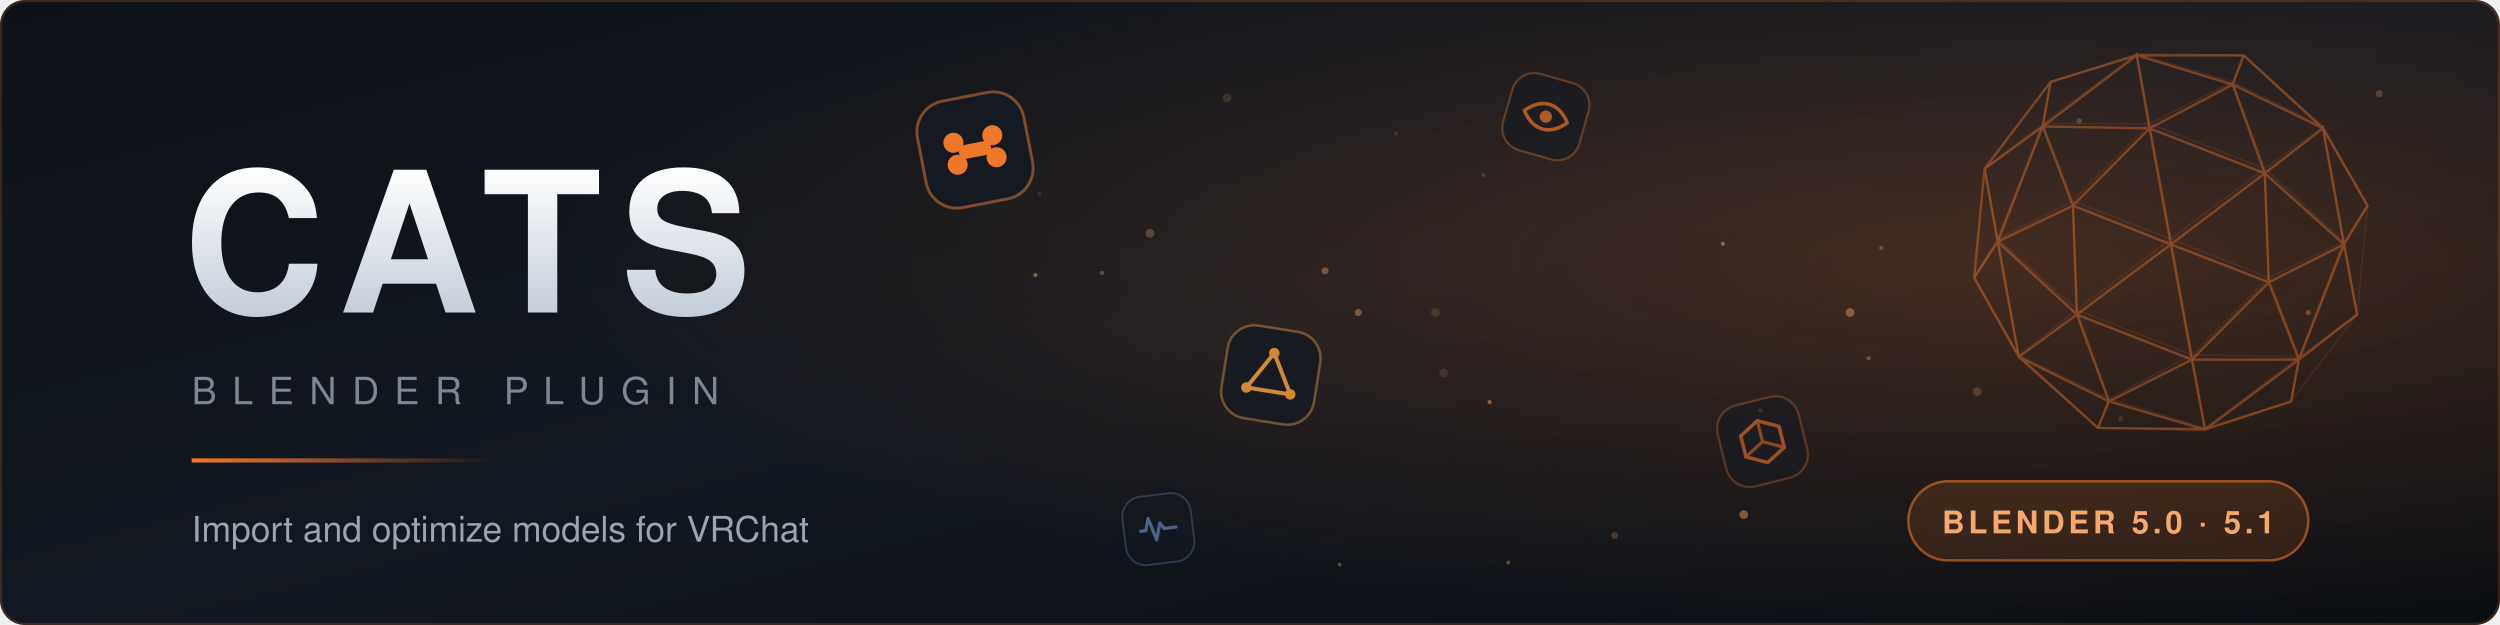
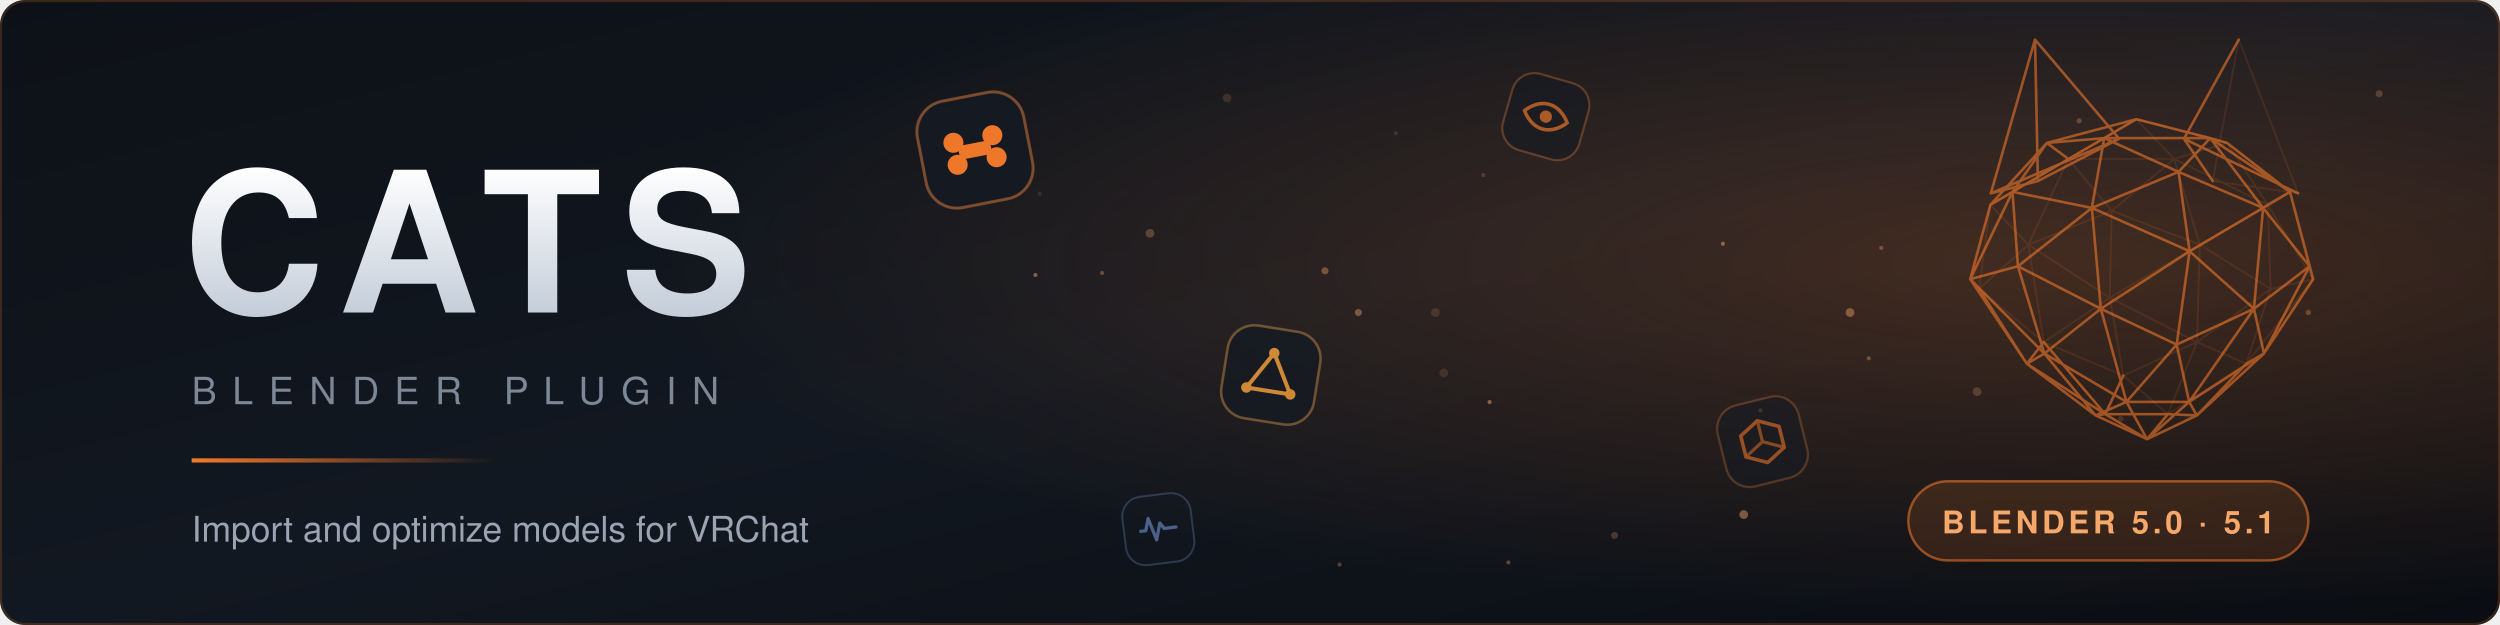
<svg xmlns="http://www.w3.org/2000/svg" viewBox="0 0 1200 300" width="1200" height="300" role="img" aria-label="Cats Blender Plugin for Blender 5.x">
  <defs>
    <linearGradient id="bg" x1="0" y1="0" x2="1" y2="1">
      <stop offset="0" stop-color="#0d1117" />
      <stop offset="0.5" stop-color="#121821" />
      <stop offset="1" stop-color="#0a0d12" />
    </linearGradient>
-     <radialGradient id="glow" cx="0.8" cy="0.42" r="0.58">
+     <radialGradient id="glow" cx="0.82" cy="0.42" r="0.56">
      <stop offset="0" stop-color="#f5792a" stop-opacity="0.22" />
      <stop offset="1" stop-color="#f5792a" stop-opacity="0" />
    </radialGradient>
    <linearGradient id="rule" x1="0" y1="0" x2="1" y2="0">
      <stop offset="0" stop-color="#f5792a" />
      <stop offset="1" stop-color="#f5792a" stop-opacity="0" />
    </linearGradient>
    <linearGradient id="word" x1="0" y1="0" x2="0" y2="1">
      <stop offset="0" stop-color="#ffffff" />
      <stop offset="1" stop-color="#c3ccd8" />
    </linearGradient>
    <clipPath id="frame">
      <rect width="1200" height="300" rx="12" />
    </clipPath>
  </defs>
  <g clip-path="url(#frame)">
    <rect width="1200" height="300" fill="url(#bg)" />
    <rect width="1200" height="300" fill="url(#glow)" />
    <circle cx="670" cy="64" r="1.0" fill="#f5a86a" opacity="0.15" />
    <circle cx="827" cy="117" r="1.0" fill="#f5a86a" opacity="0.47" />
    <circle cx="589" cy="47" r="2.1" fill="#f5a86a" opacity="0.15" />
    <circle cx="497" cy="132" r="1.0" fill="#f5a86a" opacity="0.48" />
    <circle cx="897" cy="172" r="1.0" fill="#f5a86a" opacity="0.34" />
    <circle cx="724" cy="270" r="1.0" fill="#f5a86a" opacity="0.33" />
    <circle cx="529" cy="131" r="1.0" fill="#f5a86a" opacity="0.34" />
    <circle cx="845" cy="197" r="1.0" fill="#f5a86a" opacity="0.34" />
    <circle cx="903" cy="119" r="1.0" fill="#f5a86a" opacity="0.33" />
    <circle cx="888" cy="150" r="2.1" fill="#f5a86a" opacity="0.42" />
    <circle cx="775" cy="257" r="1.7" fill="#f5a86a" opacity="0.23" />
    <circle cx="1018" cy="201" r="1.3" fill="#f5a86a" opacity="0.15" />
    <circle cx="652" cy="150" r="1.7" fill="#f5a86a" opacity="0.40" />
    <circle cx="643" cy="271" r="1.0" fill="#f5a86a" opacity="0.31" />
    <circle cx="552" cy="112" r="2.1" fill="#f5a86a" opacity="0.28" />
    <circle cx="1142" cy="45" r="1.7" fill="#f5a86a" opacity="0.25" />
    <circle cx="689" cy="150" r="2.1" fill="#f5a86a" opacity="0.15" />
    <circle cx="499" cy="93" r="1.0" fill="#f5a86a" opacity="0.14" />
    <circle cx="949" cy="188" r="2.1" fill="#f5a86a" opacity="0.23" />
    <circle cx="715" cy="193" r="1.0" fill="#f5a86a" opacity="0.48" />
    <circle cx="693" cy="179" r="2.1" fill="#f5a86a" opacity="0.14" />
    <circle cx="998" cy="58" r="1.3" fill="#f5a86a" opacity="0.27" />
    <circle cx="1108" cy="150" r="1.3" fill="#f5a86a" opacity="0.29" />
    <circle cx="837" cy="247" r="2.1" fill="#f5a86a" opacity="0.45" />
    <circle cx="636" cy="130" r="1.7" fill="#f5a86a" opacity="0.38" />
    <circle cx="712" cy="84" r="1.0" fill="#f5a86a" opacity="0.19" />
-     <g fill="none" stroke="#f5792a" stroke-linecap="round">
-       <path d="M984.3 39.3L1025.6 25.8 M984.3 39.3L980.5 59.4 M1071.7 39.3L1025.6 25.8 M1071.7 39.3L1077.0 26.6 M1071.7 39.3L1031.9 59.4 M1071.7 39.3L1115.0 60.7 M1071.7 39.3L1087.1 81.0 M1099.7 192.7L1131.4 151.0 M1099.7 192.7L1058.4 205.4 M1099.7 192.7L1103.5 171.3 M1012.3 191.4L969.0 170.4 M1012.3 191.4L996.9 148.8 M1012.3 191.4L1058.4 205.4 M1012.3 191.4L1007.0 205.4 M1012.3 191.4L1052.2 170.4 M995.0 96.5L980.5 59.4 M995.0 96.5L1031.9 59.4 M995.0 96.5L958.9 114.7 M995.0 96.5L996.9 148.8 M995.0 96.5L1042.0 114.7 M1089.0 133.3L1042.0 114.7 M1089.0 133.3L1087.1 81.0 M1089.0 133.3L1103.5 171.3 M1089.0 133.3L1052.2 170.4 M1089.0 133.3L1125.1 116.0 M1136.4 98.7L1115.0 60.7 M1136.4 98.7L1131.4 151.0 M1136.4 98.7L1125.1 116.0 M947.6 133.3L958.9 114.7 M947.6 133.3L969.0 170.4 M1025.6 25.8L1077.0 26.6 M1025.6 25.8L980.5 59.4 M1025.6 25.8L1031.9 59.4 M1077.0 26.6L1115.0 60.7 M980.5 59.4L1031.9 59.4 M980.5 59.4L952.6 81.0 M980.5 59.4L958.9 114.7 M1031.9 59.4L1042.0 114.7 M1031.9 59.4L1087.1 81.0 M952.6 81.0L958.9 114.7 M958.9 114.7L969.0 170.4 M958.9 114.7L996.9 148.8 M1115.0 60.7L1087.1 81.0 M1115.0 60.7L1125.1 116.0 M969.0 171.3L969.0 170.4 M969.0 170.4L996.9 148.8 M969.0 170.4L1007.0 205.4 M996.9 148.8L1042.0 114.7 M996.9 148.8L1052.2 170.4 M1042.0 114.7L1087.1 81.0 M1042.0 114.7L1052.2 170.4 M1087.1 81.0L1125.1 116.0 M1131.4 151.0L1103.5 171.3 M1131.4 151.0L1125.1 116.0 M1058.4 206.2L1058.4 205.4 M1058.4 205.4L1007.0 205.4 M1058.4 205.4L1103.5 171.3 M1058.4 205.4L1052.2 170.4 M1103.5 171.3L1052.2 170.4 M1103.5 171.3L1125.1 116.0" stroke-width="0.9" stroke-opacity="0.10" />
-       <path d="M984.3 39.3L980.5 60.7 M984.3 39.3L1025.6 26.6 M984.3 39.3L952.6 81.0 M1012.3 192.7L996.9 151.0 M1012.3 192.7L969.0 171.3 M1012.3 192.7L1058.4 206.2 M1012.3 192.7L1052.1 172.6 M1012.3 192.7L1007.0 205.4 M1099.7 192.7L1103.5 172.6 M1099.7 192.7L1058.4 206.2 M1089.0 135.5L1087.1 83.2 M1089.0 135.5L1042.0 117.3 M1089.0 135.5L1103.5 172.6 M1089.0 135.5L1125.1 117.3 M1089.0 135.5L1052.1 172.6 M1071.7 40.6L1025.6 26.6 M1071.7 40.6L1031.8 61.6 M1071.7 40.6L1077.0 26.6 M1071.7 40.6L1115.0 61.6 M1071.7 40.6L1087.1 83.2 M1136.4 98.7L1115.0 61.6 M1136.4 98.7L1125.1 117.3 M947.6 133.3L952.6 81.0 M947.6 133.3L958.9 116.0 M947.6 133.3L969.0 171.3 M995.0 98.7L980.5 60.7 M995.0 98.7L1031.8 61.6 M995.0 98.7L958.9 116.0 M995.0 98.7L1042.0 117.3 M995.0 98.7L996.9 151.0 M980.5 60.7L1025.6 26.6 M980.5 60.7L1031.8 61.6 M980.5 60.7L952.6 81.0 M980.5 60.7L958.9 116.0 M1025.6 26.6L1031.8 61.6 M1025.6 26.6L1025.6 25.8 M1025.6 26.6L1077.0 26.6 M1031.8 61.6L1087.1 83.2 M1031.8 61.6L1042.0 117.3 M1077.0 26.6L1115.0 61.6 M952.6 81.0L958.9 116.0 M958.9 116.0L996.9 151.0 M958.9 116.0L969.0 171.3 M1115.0 60.7L1115.0 61.6 M1115.0 61.6L1087.1 83.2 M1115.0 61.6L1125.1 117.3 M1087.1 83.2L1042.0 117.3 M1087.1 83.2L1125.1 117.3 M1042.0 117.3L996.9 151.0 M1042.0 117.3L1052.1 172.6 M996.9 151.0L969.0 171.3 M996.9 151.0L1052.1 172.6 M969.0 171.3L1007.0 205.4 M1131.4 151.0L1103.5 172.6 M1131.4 151.0L1125.1 117.3 M1103.5 172.6L1125.1 117.3 M1103.5 172.6L1058.4 206.2 M1103.5 172.6L1052.1 172.6 M1058.4 206.2L1052.1 172.6 M1058.4 206.2L1007.0 205.4" stroke-width="1.15" stroke-opacity="0.38" />
+     <g fill="none" stroke="#f5792a" stroke-linecap="round" stroke-linejoin="round">
+       <path d="M1069.0 68.6L1025.4 57.2 M1069.0 68.6L1043.6 76.3 M1069.0 68.6L1088.5 98.3 M1019.2 180.3L981.0 164.2 M1019.2 180.3L1012.7 142.9 M1019.2 180.3L1040.6 198.8 M1019.2 180.3L1054.5 164.2 M1013.6 101.2L992.8 76.3 M1013.6 101.2L1043.6 76.3 M1013.6 101.2L973.6 117.5 M1013.6 101.2L1012.7 142.9 M1013.6 101.2L1055.9 117.5 M1089.9 138.7L1055.9 117.5 M1089.9 138.7L1088.5 98.3 M1089.9 138.7L1078.2 174.6 M1089.9 138.7L1054.5 164.2 M1089.9 138.7L1110.3 134.0 M949.9 138.7L955.4 98.3 M949.9 138.7L973.6 117.5 M949.9 138.7L981.0 164.2 M1025.4 57.2L992.8 76.3 M1025.4 57.2L1043.6 76.3 M992.8 76.3L1043.6 76.3 M992.8 76.3L955.4 98.3 M992.8 76.3L973.6 117.5 M1043.6 76.3L1055.9 117.5 M1043.6 76.3L1088.5 98.3 M955.4 98.3L973.6 117.5 M973.6 117.5L981.0 164.2 M973.6 117.5L1012.7 142.9 M981.0 164.2L1012.7 142.9 M1012.7 142.9L1055.9 117.5 M1012.7 142.9L1054.5 164.2 M1055.9 117.5L1088.5 98.3 M1055.9 117.5L1054.5 164.2 M1088.5 98.3L1110.3 134.0 M1040.6 198.8L1078.2 174.6 M1040.6 198.8L1054.5 164.2 M1078.2 174.6L1054.5 164.2 M1078.2 174.6L1110.3 134.0 M1103.1 92.8L1062.1 86.9 M1103.1 92.8L1074.6 19.0 M1062.1 86.9L1074.6 19.0" stroke-width="0.9" stroke-opacity="0.12" />
+       <path d="M982.5 68.6L966.0 92.1 M982.5 68.6L1010.0 66.3 M982.5 68.6L1025.4 57.2 M982.5 68.6L992.8 76.3 M982.5 68.6L955.4 98.3 M1069.0 68.6L1060.9 66.3 M1069.0 68.6L1099.2 92.1 M1005.9 199.4L981.3 169.7 M1005.9 199.4L972.9 174.6 M1005.9 199.4L1030.6 210.8 M1005.9 199.4L1020.7 192.9 M1005.9 199.4L1010.5 198.8 M1054.5 199.4L1086.7 169.7 M1054.5 199.4L1050.8 192.9 M1054.5 199.4L1030.6 210.8 M1054.5 199.4L1040.6 198.8 M1054.5 199.4L1078.2 174.6 M1044.8 165.4L1051.0 120.6 M1044.8 165.4L1008.4 148.2 M1044.8 165.4L1050.8 192.9 M1044.8 165.4L1081.9 148.2 M1044.8 165.4L1020.7 192.9 M1045.7 82.5L1010.0 66.3 M1045.7 82.5L1004.1 99.8 M1045.7 82.5L1060.9 66.3 M1045.7 82.5L1086.3 99.8 M1045.7 82.5L1051.0 120.6 M1019.2 180.3L1010.5 198.8 M1108.6 127.8L1099.2 92.1 M1108.6 127.8L1086.3 99.8 M1108.6 127.8L1086.7 169.7 M1108.6 127.8L1081.9 148.2 M1108.6 127.8L1110.3 134.0 M949.9 138.7L945.7 134.0 M949.9 138.7L972.9 174.6 M968.6 127.8L966.0 92.1 M968.6 127.8L1004.1 99.8 M968.6 127.8L945.7 134.0 M968.6 127.8L1008.4 148.2 M968.6 127.8L981.3 169.7 M966.0 92.1L1010.0 66.3 M966.0 92.1L1004.1 99.8 M966.0 92.1L955.4 98.3 M966.0 92.1L945.7 134.0 M1010.0 66.3L1004.1 99.8 M1010.0 66.3L1025.4 57.2 M1010.0 66.3L1060.9 66.3 M1004.1 99.8L1051.0 120.6 M1004.1 99.8L1008.4 148.2 M1025.4 57.2L1060.9 66.3 M1060.9 66.3L1099.2 92.1 M1060.9 66.3L1086.3 99.8 M955.4 98.3L945.7 134.0 M945.7 134.0L981.3 169.7 M945.7 134.0L972.9 174.6 M1099.2 92.1L1086.3 99.8 M1099.2 92.1L1088.5 98.3 M1099.2 92.1L1110.3 134.0 M1086.3 99.8L1051.0 120.6 M1086.3 99.8L1081.9 148.2 M1051.0 120.6L1008.4 148.2 M1051.0 120.6L1081.9 148.2 M1008.4 148.2L981.3 169.7 M1008.4 148.2L1020.7 192.9 M981.3 169.7L972.9 174.6 M981.3 169.7L1020.7 192.9 M972.9 174.6L981.0 164.2 M972.9 174.6L1010.5 198.8 M981.0 164.2L1010.5 198.8 M1086.7 169.7L1050.8 192.9 M1086.7 169.7L1081.9 148.2 M1086.7 169.7L1078.2 174.6 M1086.7 169.7L1110.3 134.0 M1050.8 192.9L1081.9 148.2 M1050.8 192.9L1030.6 210.8 M1050.8 192.9L1020.7 192.9 M1030.6 210.8L1020.7 192.9 M1030.6 210.8L1040.6 198.8 M1030.6 210.8L1010.5 198.8 M1040.6 198.8L1010.5 198.8 M1017.2 66.6L955.6 92.8 M1017.2 66.6L978.2 86.9 M1017.2 66.6L976.8 19.0 M955.6 92.8L978.2 86.9 M955.6 92.8L976.8 19.0 M978.2 86.9L976.8 19.0 M1048.3 66.6L1103.1 92.8 M1048.3 66.6L1062.1 86.9 M1048.3 66.6L1074.6 19.0" stroke-width="1.25" stroke-opacity="0.58" />
    </g>
    <g stroke-linecap="round">
      <g transform="translate(468 72) rotate(-11) scale(1.000)" opacity="0.97" color="#f5792a">
        <rect x="-26" y="-26" width="52" height="52" rx="15" fill="#141a22" fill-opacity="0.94" stroke="#f5792a" stroke-opacity="0.42" stroke-width="1.5" />
        <rect x="-26" y="-26" width="52" height="52" rx="15" fill="none" stroke="#ffffff" stroke-opacity="0.07" stroke-width="1" />
        <g stroke="#f5792a" transform="scale(1.12)">
          <rect x="-7" y="-3" width="14" height="6" rx="3" fill="currentColor" stroke="none" />
          <circle cx="-8.5" cy="-4.8" r="4.3" fill="currentColor" stroke="none" />
          <circle cx="-8.5" cy="4.8" r="4.3" fill="currentColor" stroke="none" />
          <circle cx="8.5" cy="-4.8" r="4.3" fill="currentColor" stroke="none" />
          <circle cx="8.5" cy="4.8" r="4.3" fill="currentColor" stroke="none" />
        </g>
      </g>
      <g transform="translate(610 180) rotate(9) scale(0.865)" opacity="0.82" color="#f5a03a">
        <rect x="-26" y="-26" width="52" height="52" rx="15" fill="#141a22" fill-opacity="0.94" stroke="#f5a03a" stroke-opacity="0.42" stroke-width="1.5" />
        <rect x="-26" y="-26" width="52" height="52" rx="15" fill="none" stroke="#ffffff" stroke-opacity="0.07" stroke-width="1" />
        <g stroke="#f5a03a" transform="scale(1.12)">
          <path d="M0-11 11 8H-11z" fill="none" stroke-width="2" stroke-linejoin="round" />
          <circle cy="-11" r="2.6" fill="currentColor" stroke="none" />
          <circle cx="11" cy="8" r="2.6" fill="currentColor" stroke="none" />
          <circle cx="-11" cy="8" r="2.6" fill="currentColor" stroke="none" />
        </g>
      </g>
      <g transform="translate(742 56) rotate(16) scale(0.731)" opacity="0.64" color="#f5792a">
        <rect x="-26" y="-26" width="52" height="52" rx="15" fill="#141a22" fill-opacity="0.94" stroke="#f5792a" stroke-opacity="0.42" stroke-width="1.5" />
        <rect x="-26" y="-26" width="52" height="52" rx="15" fill="none" stroke="#ffffff" stroke-opacity="0.07" stroke-width="1" />
        <g stroke="#f5792a" transform="scale(1.12)">
          <path d="M-13 0s5-7.5 13-7.5S13 0 13 0s-5 7.5-13 7.5S-13 0-13 0z" fill="none" stroke-width="2.1" />
          <circle r="3.6" fill="currentColor" stroke="none" />
        </g>
      </g>
      <g transform="translate(556 254) rotate(-7) scale(0.635)" opacity="0.48" color="#8fb3ff">
        <rect x="-26" y="-26" width="52" height="52" rx="15" fill="#141a22" fill-opacity="0.94" stroke="#8fb3ff" stroke-opacity="0.42" stroke-width="1.5" />
        <rect x="-26" y="-26" width="52" height="52" rx="15" fill="none" stroke="#ffffff" stroke-opacity="0.07" stroke-width="1" />
        <g stroke="#8fb3ff" transform="scale(1.12)">
          <path d="M-12 0h3.5l2.5-8 4 15 3.5-11 2.5 4H12" fill="none" stroke-width="2.2" stroke-linecap="round" stroke-linejoin="round" />
        </g>
      </g>
      <g transform="translate(846 212) rotate(-14) scale(0.769)" opacity="0.55" color="#f5792a">
        <rect x="-26" y="-26" width="52" height="52" rx="15" fill="#141a22" fill-opacity="0.94" stroke="#f5792a" stroke-opacity="0.42" stroke-width="1.5" />
        <rect x="-26" y="-26" width="52" height="52" rx="15" fill="none" stroke="#ffffff" stroke-opacity="0.07" stroke-width="1" />
        <g stroke="#f5792a" transform="scale(1.12)">
          <path d="M0-12 11-6v12L0 12-11 6v-12z" fill="none" stroke-width="2" stroke-linejoin="round" />
          <path d="M0 0 0-12M0 0-11 6M0 0 11 6" fill="none" stroke-width="1.8" stroke-opacity="0.85" stroke-linecap="round" />
        </g>
      </g>
    </g>
    <g font-family="'Helvetica Neue',Helvetica,Arial,sans-serif">
      <text x="88" y="150" fill="url(#word)" font-size="94" font-weight="700" letter-spacing="9">CATS</text>
      <text x="92" y="194" fill="#7d8796" font-size="18" font-weight="500" letter-spacing="7.5">BLENDER PLUGIN</text>
      <rect x="92" y="220" width="146" height="2" fill="url(#rule)" />
      <text x="92" y="260" fill="#9aa4b2" font-size="17">Import and optimize models for VRChat</text>
      <g transform="translate(1012 250)">
        <rect x="-96" y="-19" width="192" height="38" rx="19" fill="#f5792a" fill-opacity="0.14" stroke="#f5792a" stroke-opacity="0.55" stroke-width="1.2" />
        <text y="6" fill="#f5a86a" font-size="15" font-weight="600" text-anchor="middle" letter-spacing="1.8">BLENDER 5.0 · 5.1</text>
      </g>
    </g>
    <rect x="0.5" y="0.5" width="1199" height="299" rx="12" fill="none" stroke="#f5792a" stroke-opacity="0.2" />
  </g>
</svg>
